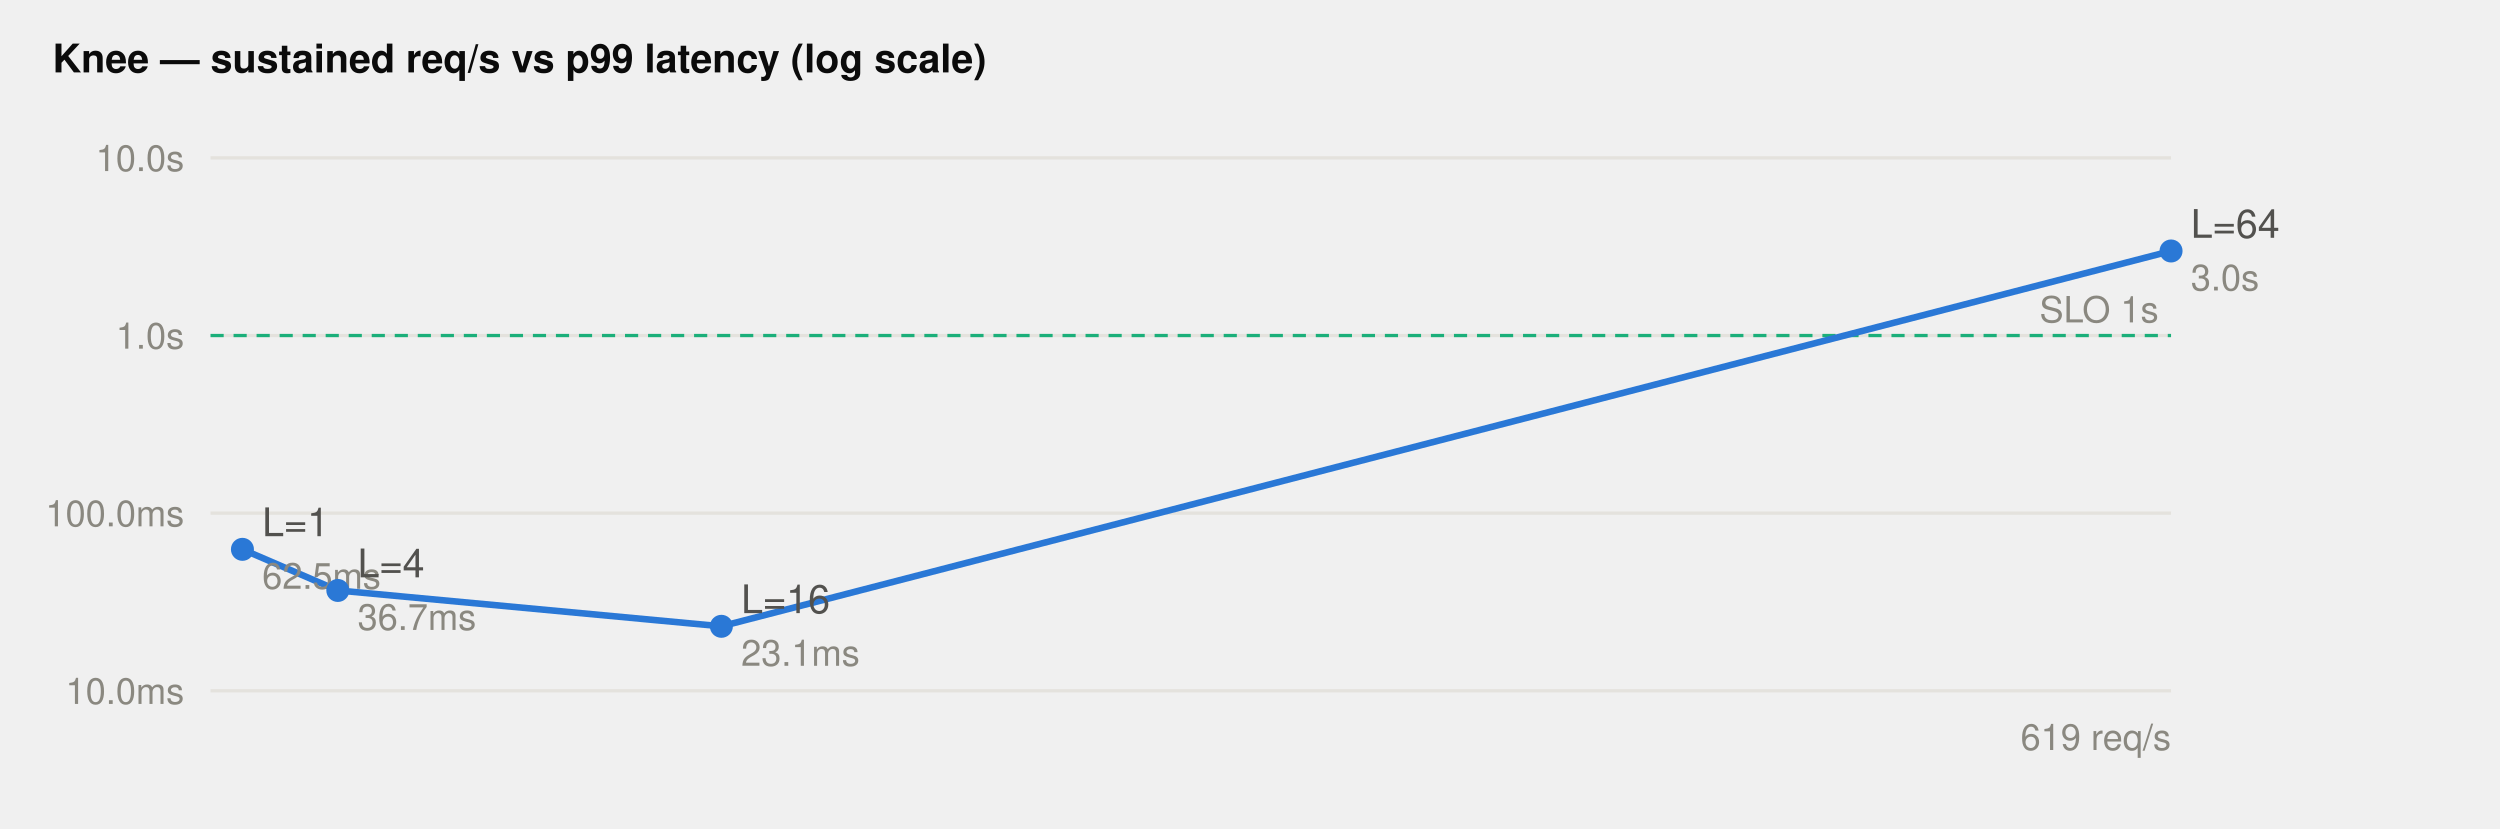
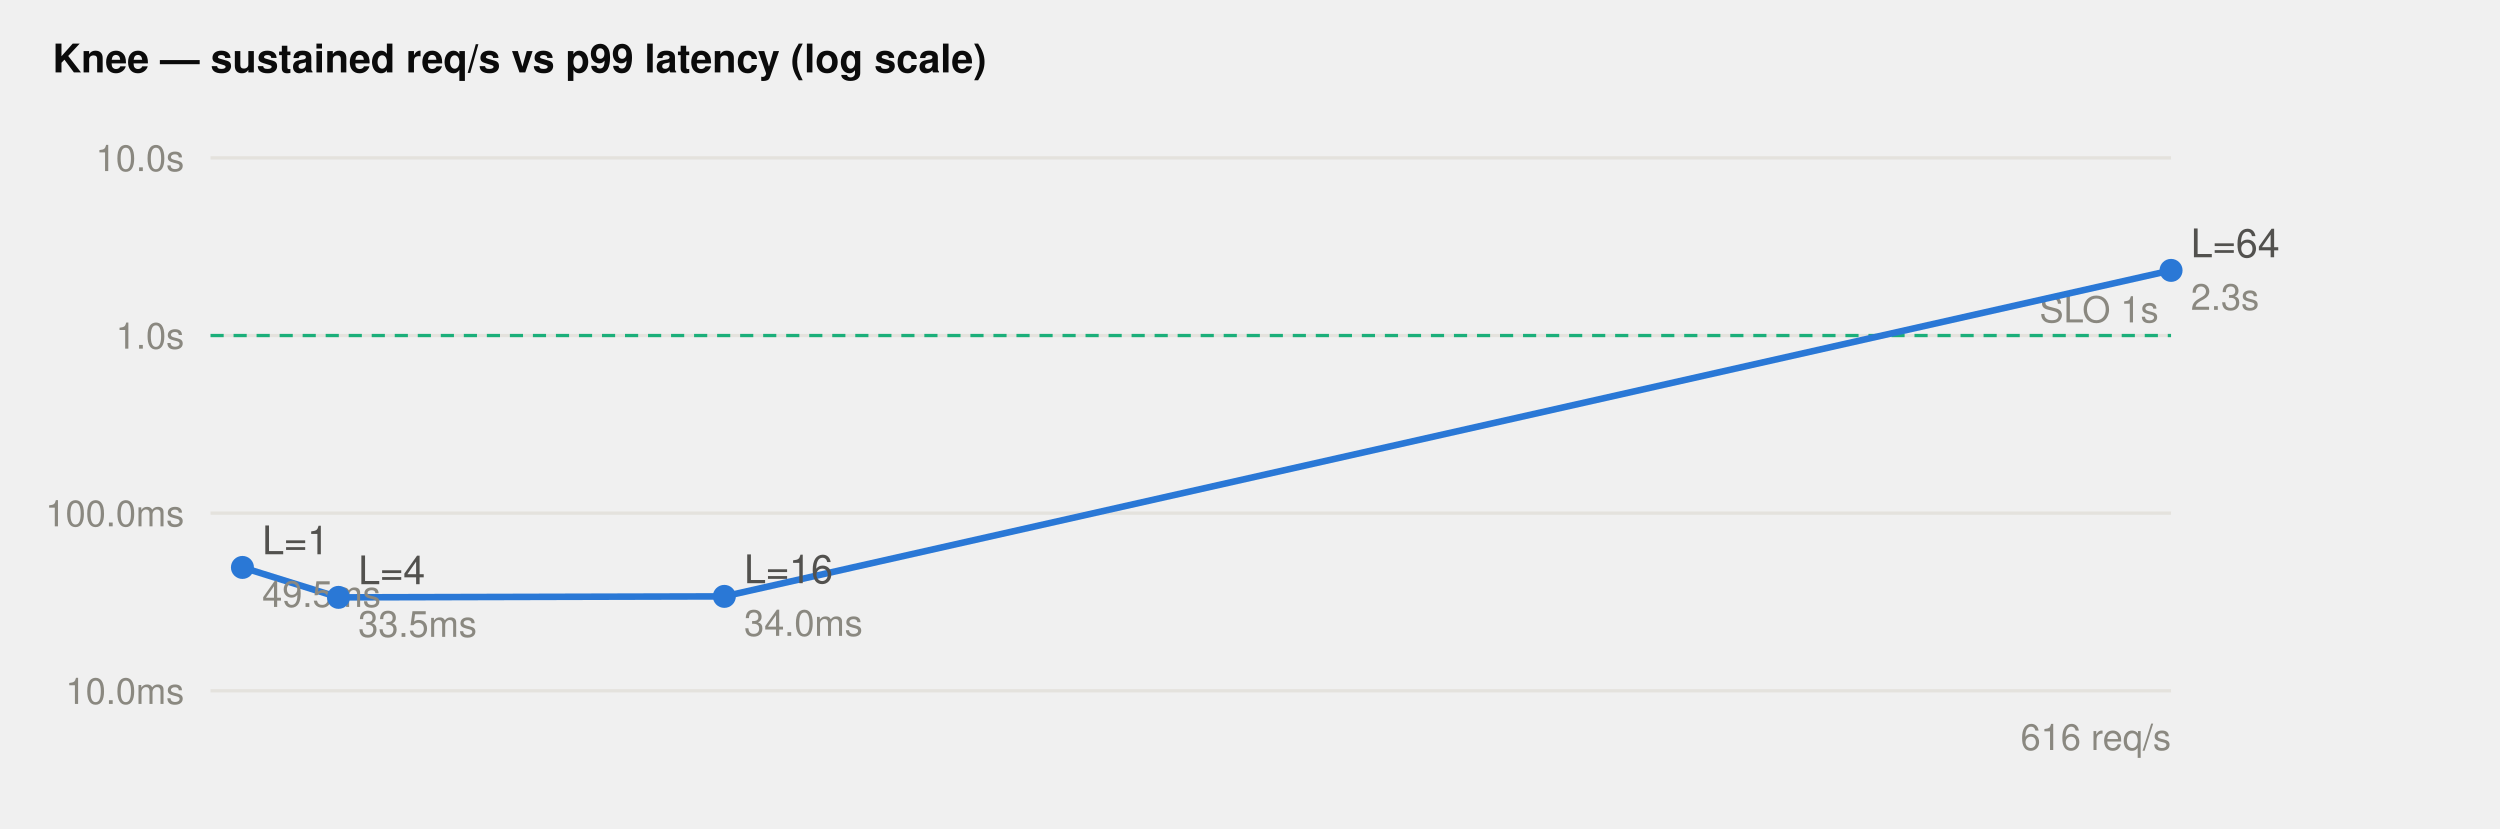
<svg xmlns="http://www.w3.org/2000/svg" viewBox="0 0 760 252" role="img" aria-label="Knee/saturation curve — sustained req/s vs p99 latency">
  <style>
text { fill: #52514e; font: 12px -apple-system, 'Segoe UI', Helvetica, Arial, sans-serif; }
.title { fill: #0b0b0b; font-weight: 600; }
.muted { fill: #8a8880; font-size: 11px; }
.grid { stroke: #e4e2dd; stroke-width: 1; }
.s1 { fill: #2a78d6; } .s1s { stroke: #2a78d6; }
.s2 { fill: #1baf7a; } .s2s { stroke: #1baf7a; }
@media (prefers-color-scheme: dark) {
text { fill: #c3c2b7; }
.title { fill: #ffffff; }
.muted { fill: #8f8e85; }
.grid { stroke: #3a3a38; }
.s1 { fill: #3987e5; } .s1s { stroke: #3987e5; }
.s2 { fill: #199e70; } .s2s { stroke: #199e70; }
}
</style>
  <text x="16" y="22" class="title">Knee — sustained req/s vs p99 latency (log scale)</text>
  <line class="grid" x1="64" y1="210.0" x2="660" y2="210.0" />
  <text class="muted" x="56.0" y="214.0" text-anchor="end">10.0ms</text>
  <line class="grid" x1="64" y1="156.0" x2="660" y2="156.0" />
  <text class="muted" x="56.0" y="160.0" text-anchor="end">100.0ms</text>
  <line class="grid" x1="64" y1="102.0" x2="660" y2="102.0" />
  <text class="muted" x="56.0" y="106.0" text-anchor="end">1.0s</text>
  <line class="grid" x1="64" y1="48.0" x2="660" y2="48.0" />
  <text class="muted" x="56.0" y="52.0" text-anchor="end">10.0s</text>
  <line class="s2s" x1="64" y1="102.0" x2="660" y2="102.0" stroke-dasharray="4 3" />
  <text class="muted" x="620.0" y="98.0">SLO 1s</text>
-   <text class="muted" x="660" y="228.0" text-anchor="end">619 req/s</text>
-   <polyline class="s1s" fill="none" stroke-width="2" points="73.7,167.0 102.7,179.5 219.3,190.4 660.0,76.3" />
-   <circle class="s1" cx="73.7" cy="167.0" r="3.5" />
-   <text x="79.7" y="163.0">L=1</text>
-   <text class="muted" x="79.7" y="179.0">62.5ms</text>
-   <circle class="s1" cx="102.7" cy="179.5" r="3.5" />
-   <text x="108.7" y="175.5">L=4</text>
-   <text class="muted" x="108.7" y="191.5">36.7ms</text>
-   <circle class="s1" cx="219.3" cy="190.4" r="3.5" />
-   <text x="225.3" y="186.4">L=16</text>
-   <text class="muted" x="225.3" y="202.4">23.1ms</text>
-   <circle class="s1" cx="660.0" cy="76.3" r="3.5" />
-   <text x="666.0" y="72.3">L=64</text>
-   <text class="muted" x="666.0" y="88.3">3.0s</text>
+   <text class="muted" x="660" y="228.0" text-anchor="end">616 req/s</text>
+   <polyline class="s1s" fill="none" stroke-width="2" points="73.7,172.5 102.9,181.6 220.2,181.3 660.0,82.2" />
+   <circle class="s1" cx="73.7" cy="172.5" r="3.5" />
+   <text x="79.7" y="168.5">L=1</text>
+   <text class="muted" x="79.7" y="184.5">49.5ms</text>
+   <circle class="s1" cx="102.9" cy="181.6" r="3.5" />
+   <text x="108.9" y="177.6">L=4</text>
+   <text class="muted" x="108.9" y="193.6">33.5ms</text>
+   <circle class="s1" cx="220.2" cy="181.3" r="3.5" />
+   <text x="226.2" y="177.3">L=16</text>
+   <text class="muted" x="226.2" y="193.3">34.0ms</text>
+   <circle class="s1" cx="660.0" cy="82.2" r="3.5" />
+   <text x="666.0" y="78.2">L=64</text>
+   <text class="muted" x="666.0" y="94.2">2.3s</text>
</svg>
